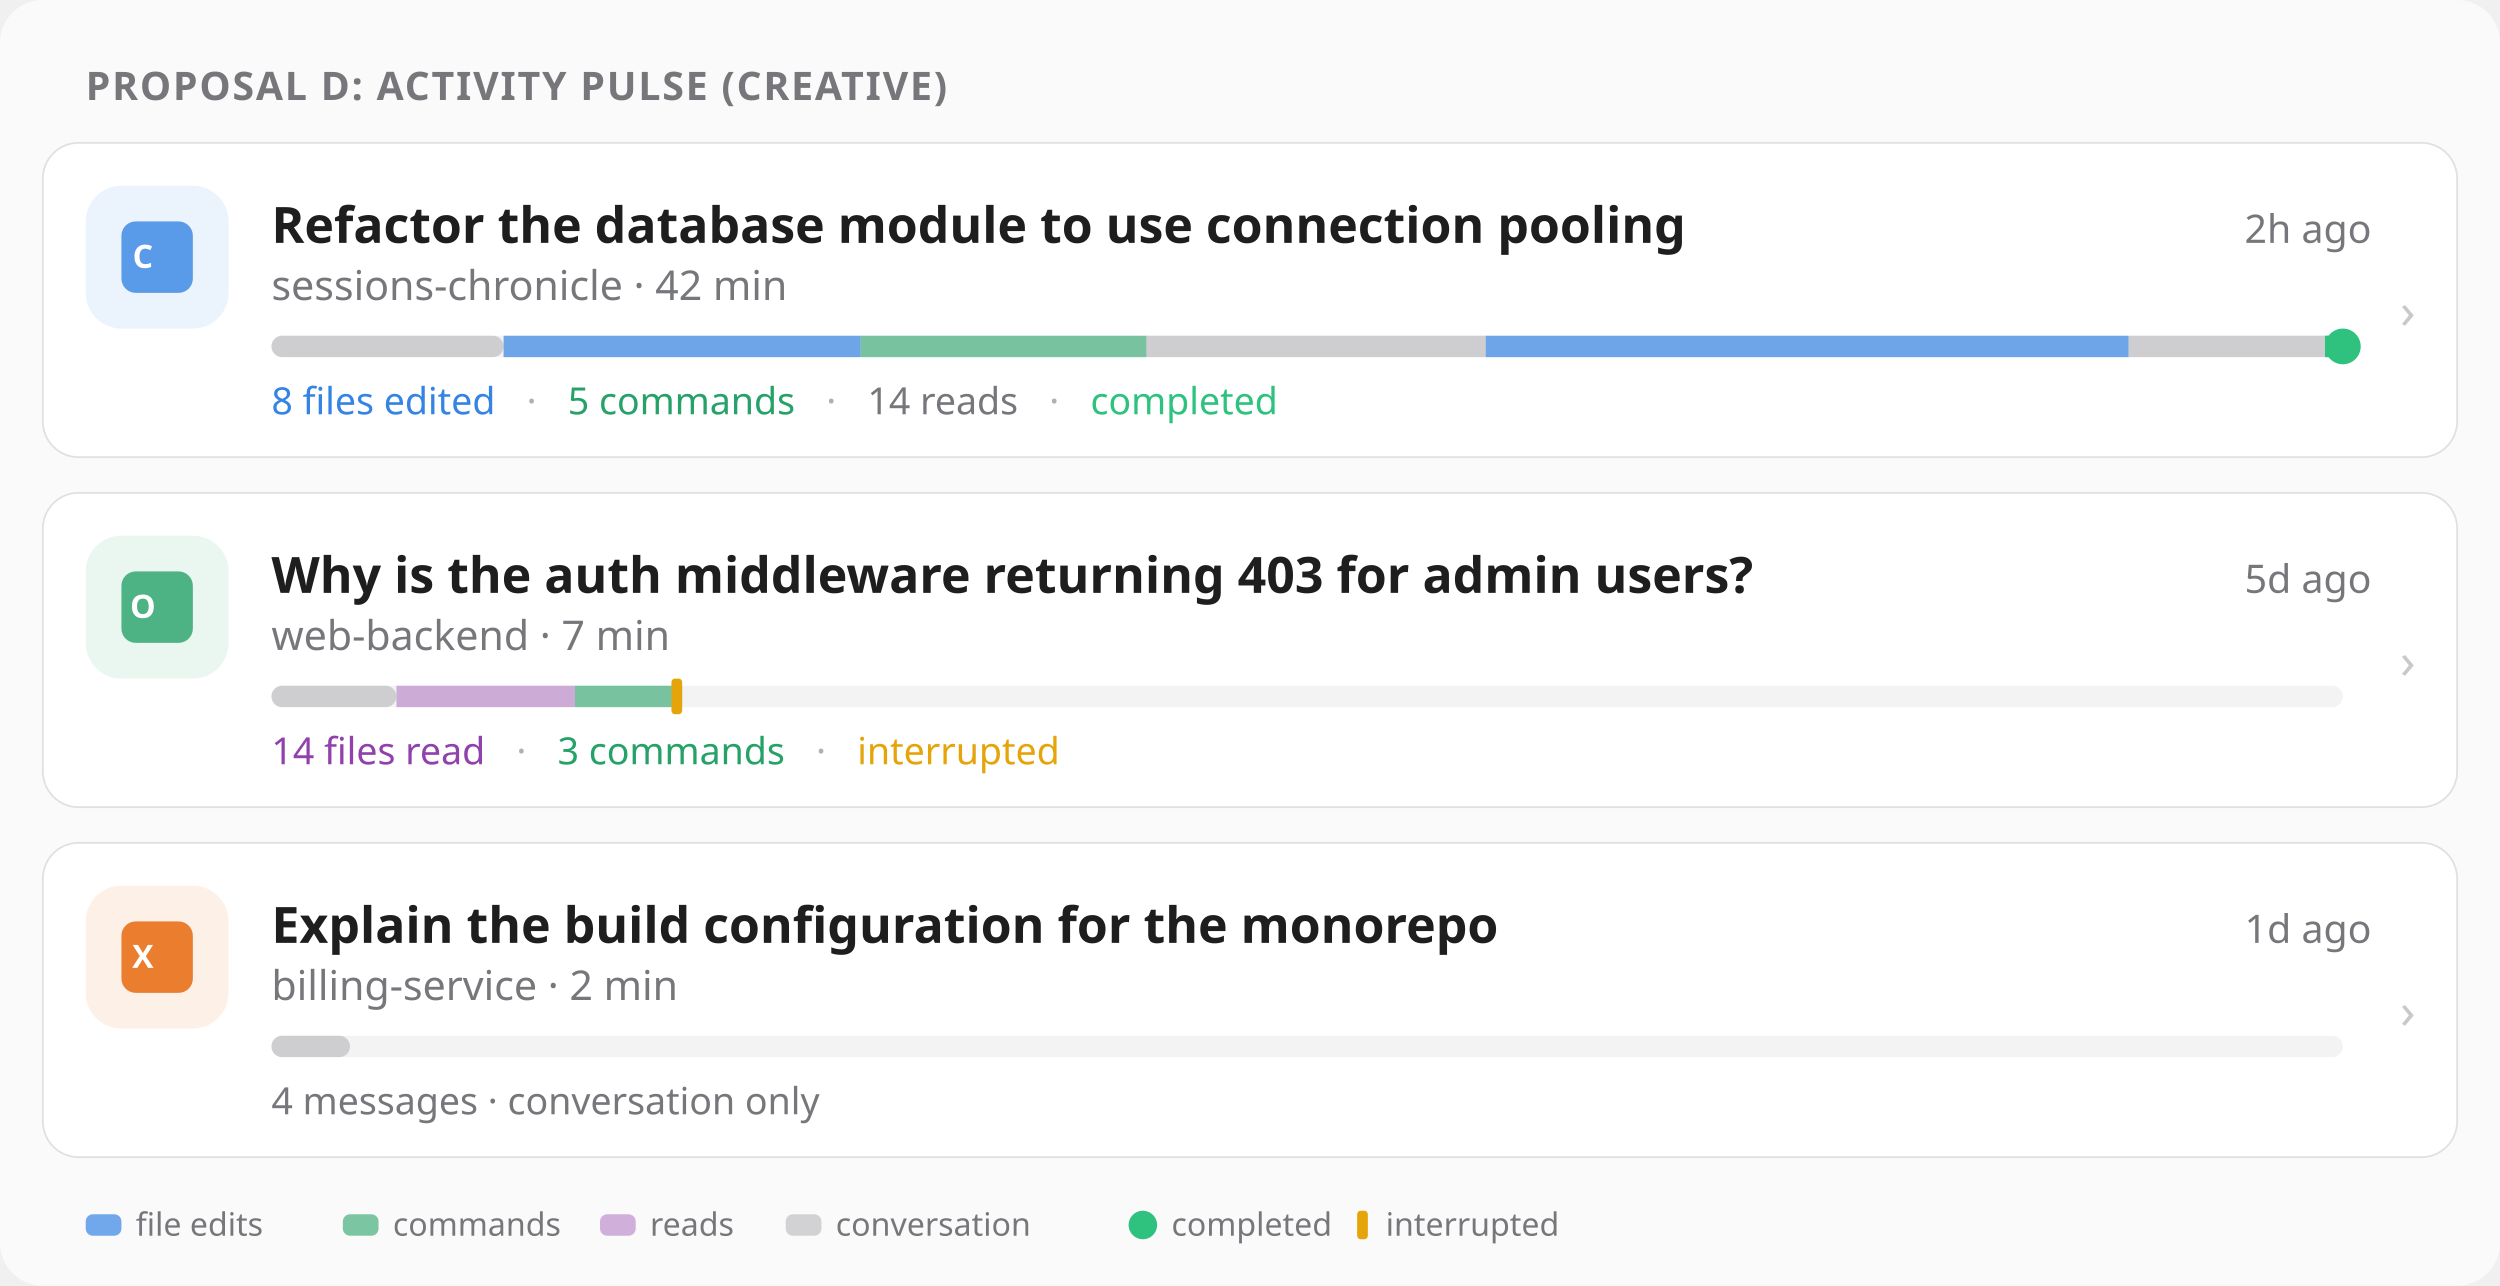
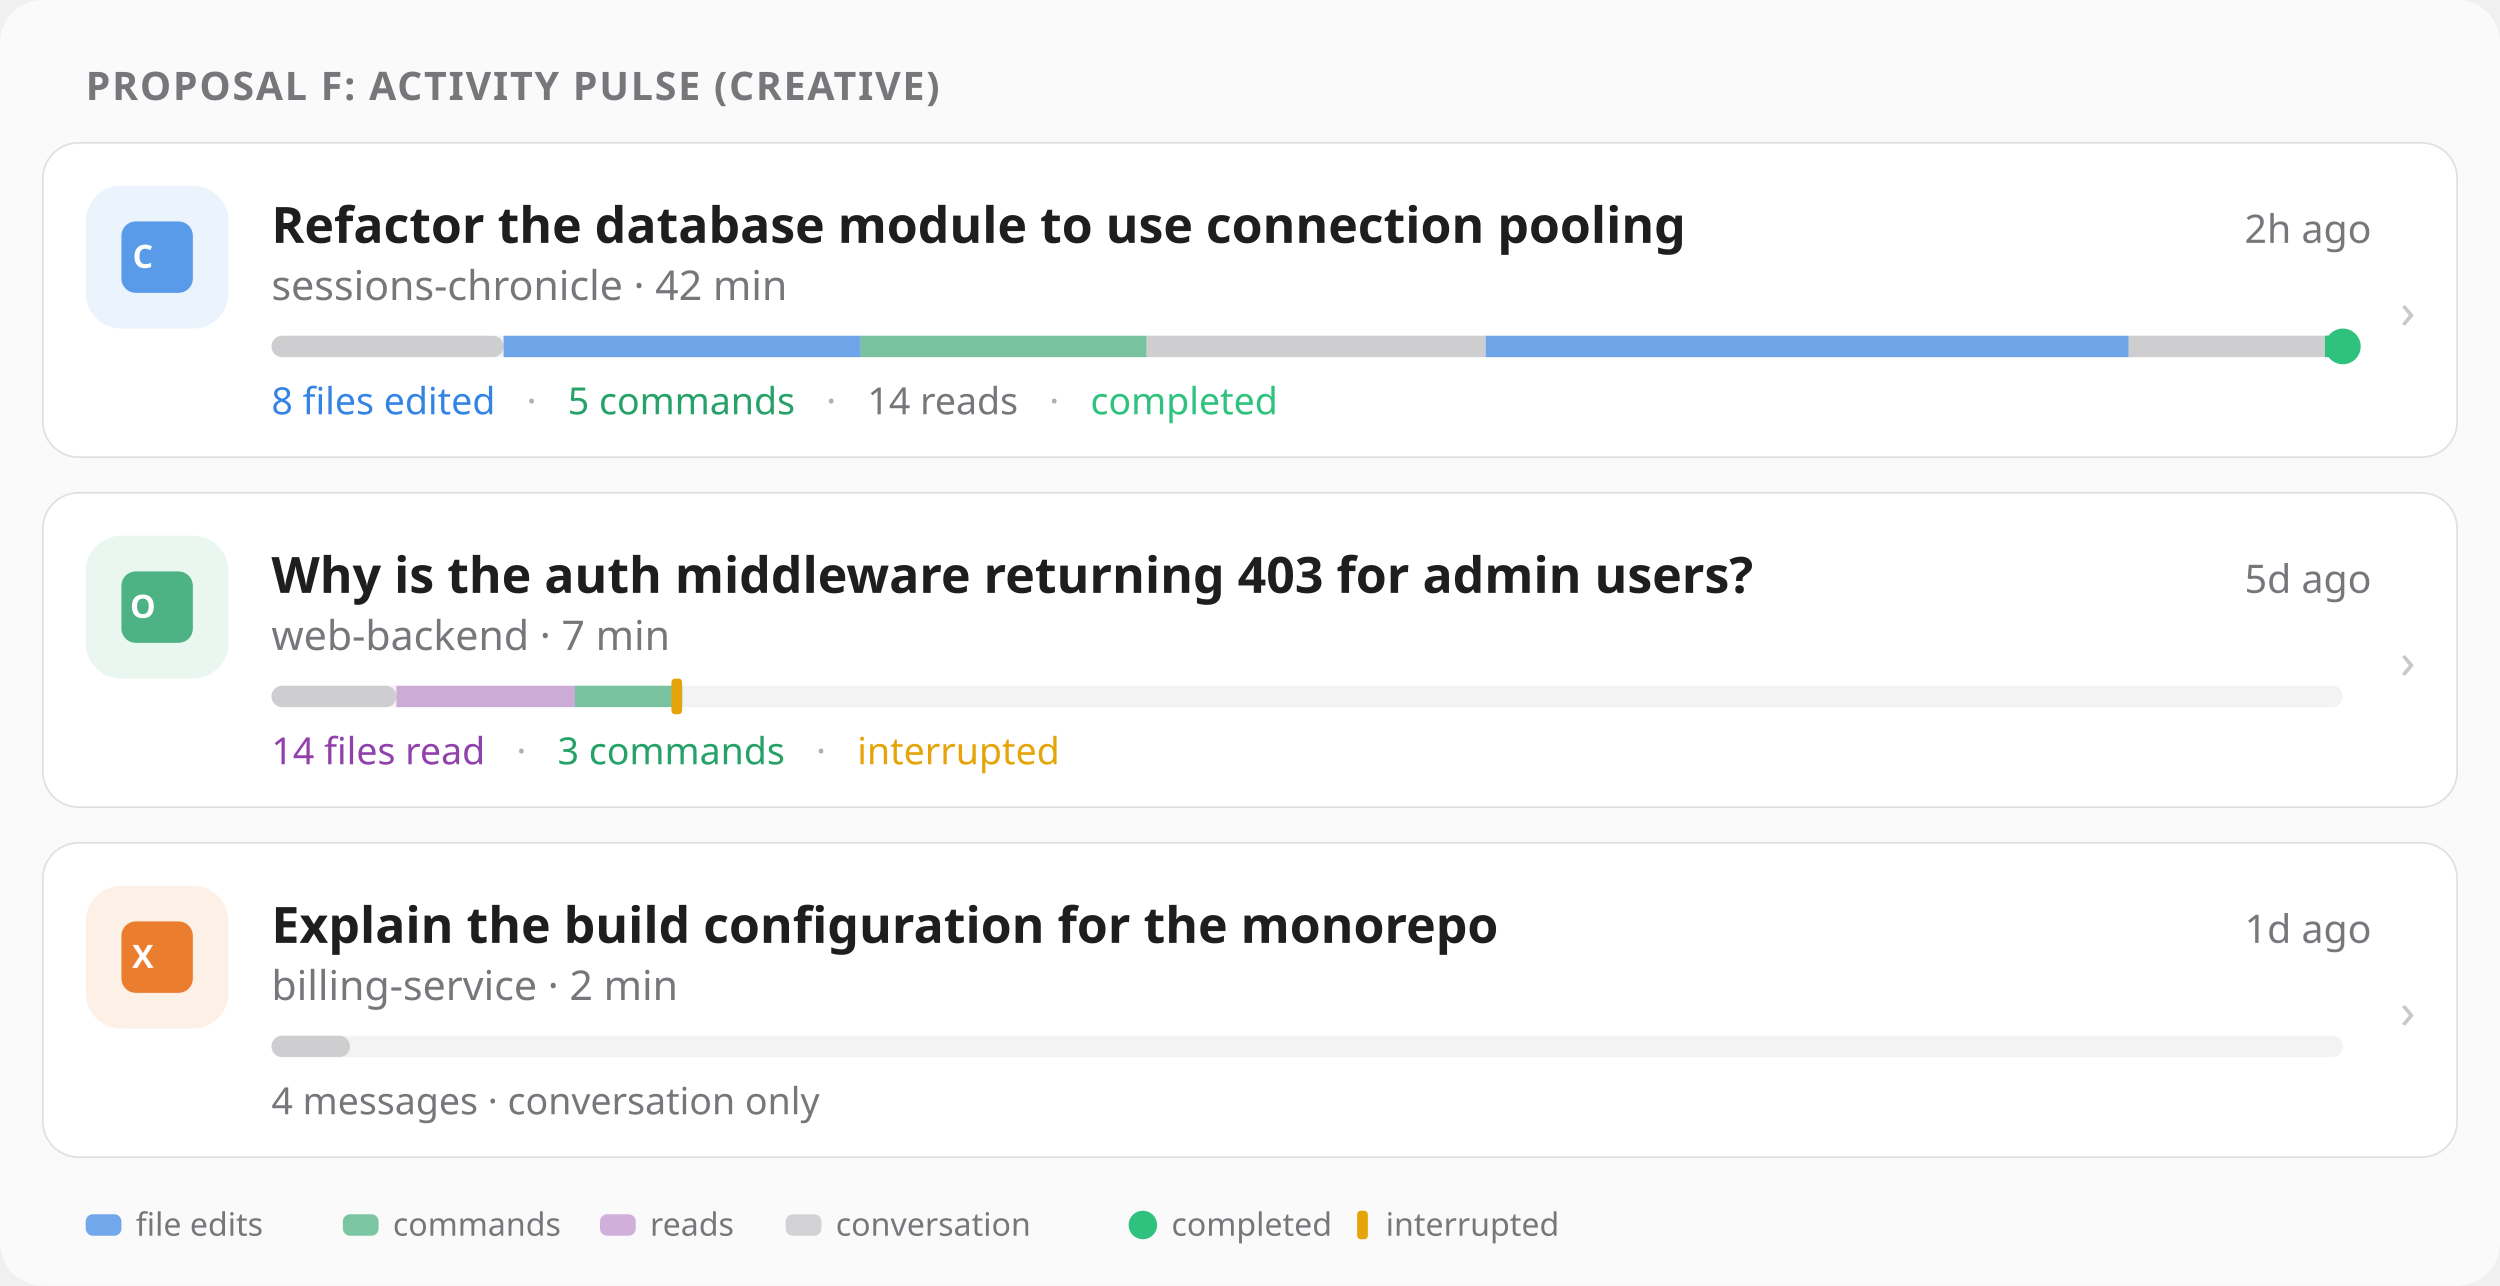
<svg xmlns="http://www.w3.org/2000/svg" width="700" height="360" viewBox="0 0 700 360">
  <defs>
    <style>
      text { font-family: Cantarell, system-ui, sans-serif; }
    </style>
  </defs>
  <rect width="700" height="360" rx="12" fill="#fafafa" />
-   <text x="24" y="28" font-size="11" font-weight="700" fill="#77767b" letter-spacing="0.5">PROPOSAL D: ACTIVITY PULSE (CREATIVE)</text>
+   <text x="24" y="28" font-size="11" font-weight="700" fill="#77767b" letter-spacing="0.5">PROPOSAL F: ACTIVITY PULSE (CREATIVE)</text>
  <g transform="translate(12, 40)">
    <rect x="0" y="0" width="676" height="88" rx="10" fill="#ffffff" stroke="#e0e0e0" stroke-width="0.5" />
    <rect x="12" y="12" width="40" height="40" rx="10" fill="#3584e4" opacity="0.1" />
    <rect x="22" y="22" width="20" height="20" rx="4" fill="#3584e4" opacity="0.8" />
    <text x="28" y="35" font-size="9" fill="#ffffff" font-weight="700" text-anchor="middle">C</text>
    <text x="64" y="28" font-size="14" font-weight="700" fill="#1e1e1e">Refactor the database module to use connection pooling</text>
    <text x="64" y="44" font-size="11.5" fill="#77767b">sessions-chronicle · 42 min</text>
    <text x="652" y="28" font-size="11" fill="#77767b" text-anchor="end">2h ago</text>
    <g transform="translate(64, 54)">
      <rect x="0" y="0" width="580" height="6" rx="3" fill="#e0e0e0" opacity="0.4" />
      <rect x="0" y="0" width="65" height="6" rx="3" fill="#77767b" opacity="0.3" />
      <rect x="65" y="0" width="100" height="6" rx="0" fill="#3584e4" opacity="0.7" />
      <rect x="165" y="0" width="80" height="6" rx="0" fill="#26a269" opacity="0.6" />
      <rect x="245" y="0" width="95" height="6" rx="0" fill="#77767b" opacity="0.3" />
      <rect x="340" y="0" width="180" height="6" rx="0" fill="#3584e4" opacity="0.7" />
      <rect x="520" y="0" width="60" height="6" rx="0" ry="0" fill="#77767b" opacity="0.3" />
      <circle cx="580" cy="3" r="5" fill="#2ec27e" />
      <rect x="575" y="0" width="5" height="6" fill="#2ec27e" />
    </g>
    <text x="64" y="76" font-size="10.5" fill="#77767b">
      <tspan fill="#3584e4">8 files edited</tspan>
      <tspan dx="6" fill="#b0b0b0">·</tspan>
      <tspan dx="6" fill="#26a269">5 commands</tspan>
      <tspan dx="6" fill="#b0b0b0">·</tspan>
      <tspan dx="6">14 reads</tspan>
      <tspan dx="6" fill="#b0b0b0">·</tspan>
      <tspan dx="6" fill="#2ec27e">completed</tspan>
    </text>
    <text x="660" y="52" font-size="14" fill="#77767b" opacity="0.4">›</text>
  </g>
  <g transform="translate(12, 138)">
    <rect x="0" y="0" width="676" height="88" rx="10" fill="#ffffff" stroke="#e0e0e0" stroke-width="0.5" />
    <rect x="12" y="12" width="40" height="40" rx="10" fill="#26a269" opacity="0.1" />
    <rect x="22" y="22" width="20" height="20" rx="4" fill="#26a269" opacity="0.8" />
    <text x="28" y="35" font-size="9" fill="#ffffff" font-weight="700" text-anchor="middle">O</text>
    <text x="64" y="28" font-size="14" font-weight="700" fill="#1e1e1e">Why is the auth middleware returning 403 for admin users?</text>
    <text x="64" y="44" font-size="11.5" fill="#77767b">web-backend · 7 min</text>
    <text x="652" y="28" font-size="11" fill="#77767b" text-anchor="end">5d ago</text>
    <g transform="translate(64, 54)">
      <rect x="0" y="0" width="580" height="6" rx="3" fill="#e0e0e0" opacity="0.4" />
      <rect x="0" y="0" width="35" height="6" rx="3" fill="#77767b" opacity="0.3" />
      <rect x="35" y="0" width="50" height="6" fill="#9141ac" opacity="0.4" />
      <rect x="85" y="0" width="30" height="6" fill="#26a269" opacity="0.6" />
      <rect x="112" y="-2" width="3" height="10" rx="1" fill="#e5a50a" />
    </g>
    <text x="64" y="76" font-size="10.5" fill="#77767b">
      <tspan fill="#9141ac">14 files read</tspan>
      <tspan dx="6" fill="#b0b0b0">·</tspan>
      <tspan dx="6" fill="#26a269">3 commands</tspan>
      <tspan dx="6" fill="#b0b0b0">·</tspan>
      <tspan dx="6" fill="#e5a50a">interrupted</tspan>
    </text>
    <text x="660" y="52" font-size="14" fill="#77767b" opacity="0.4">›</text>
  </g>
  <g transform="translate(12, 236)">
    <rect x="0" y="0" width="676" height="88" rx="10" fill="#ffffff" stroke="#e0e0e0" stroke-width="0.5" />
    <rect x="12" y="12" width="40" height="40" rx="10" fill="#e66100" opacity="0.1" />
    <rect x="22" y="22" width="20" height="20" rx="4" fill="#e66100" opacity="0.8" />
    <text x="28" y="35" font-size="9" fill="#ffffff" font-weight="700" text-anchor="middle">X</text>
    <text x="64" y="28" font-size="14" font-weight="700" fill="#1e1e1e">Explain the build configuration for the monorepo</text>
    <text x="64" y="44" font-size="11.5" fill="#77767b">billing-service · 2 min</text>
    <text x="652" y="28" font-size="11" fill="#77767b" text-anchor="end">1d ago</text>
    <g transform="translate(64, 54)">
      <rect x="0" y="0" width="580" height="6" rx="3" fill="#e0e0e0" opacity="0.4" />
      <rect x="0" y="0" width="22" height="6" rx="3" fill="#77767b" opacity="0.3" />
    </g>
    <text x="64" y="76" font-size="10.5" fill="#77767b">4 messages · conversation only</text>
    <text x="660" y="52" font-size="14" fill="#77767b" opacity="0.4">›</text>
  </g>
  <g transform="translate(24, 340)">
    <rect x="0" y="0" width="10" height="6" rx="2" fill="#3584e4" opacity="0.7" />
    <text x="14" y="6" font-size="9" fill="#77767b">file edits</text>
    <rect x="72" y="0" width="10" height="6" rx="2" fill="#26a269" opacity="0.6" />
    <text x="86" y="6" font-size="9" fill="#77767b">commands</text>
    <rect x="144" y="0" width="10" height="6" rx="2" fill="#9141ac" opacity="0.4" />
    <text x="158" y="6" font-size="9" fill="#77767b">reads</text>
    <rect x="196" y="0" width="10" height="6" rx="2" fill="#77767b" opacity="0.3" />
    <text x="210" y="6" font-size="9" fill="#77767b">conversation</text>
    <circle cx="296" cy="3" r="4" fill="#2ec27e" />
    <text x="304" y="6" font-size="9" fill="#77767b">completed</text>
    <rect x="356" y="-1" width="3" height="8" rx="1" fill="#e5a50a" />
    <text x="364" y="6" font-size="9" fill="#77767b">interrupted</text>
  </g>
</svg>
